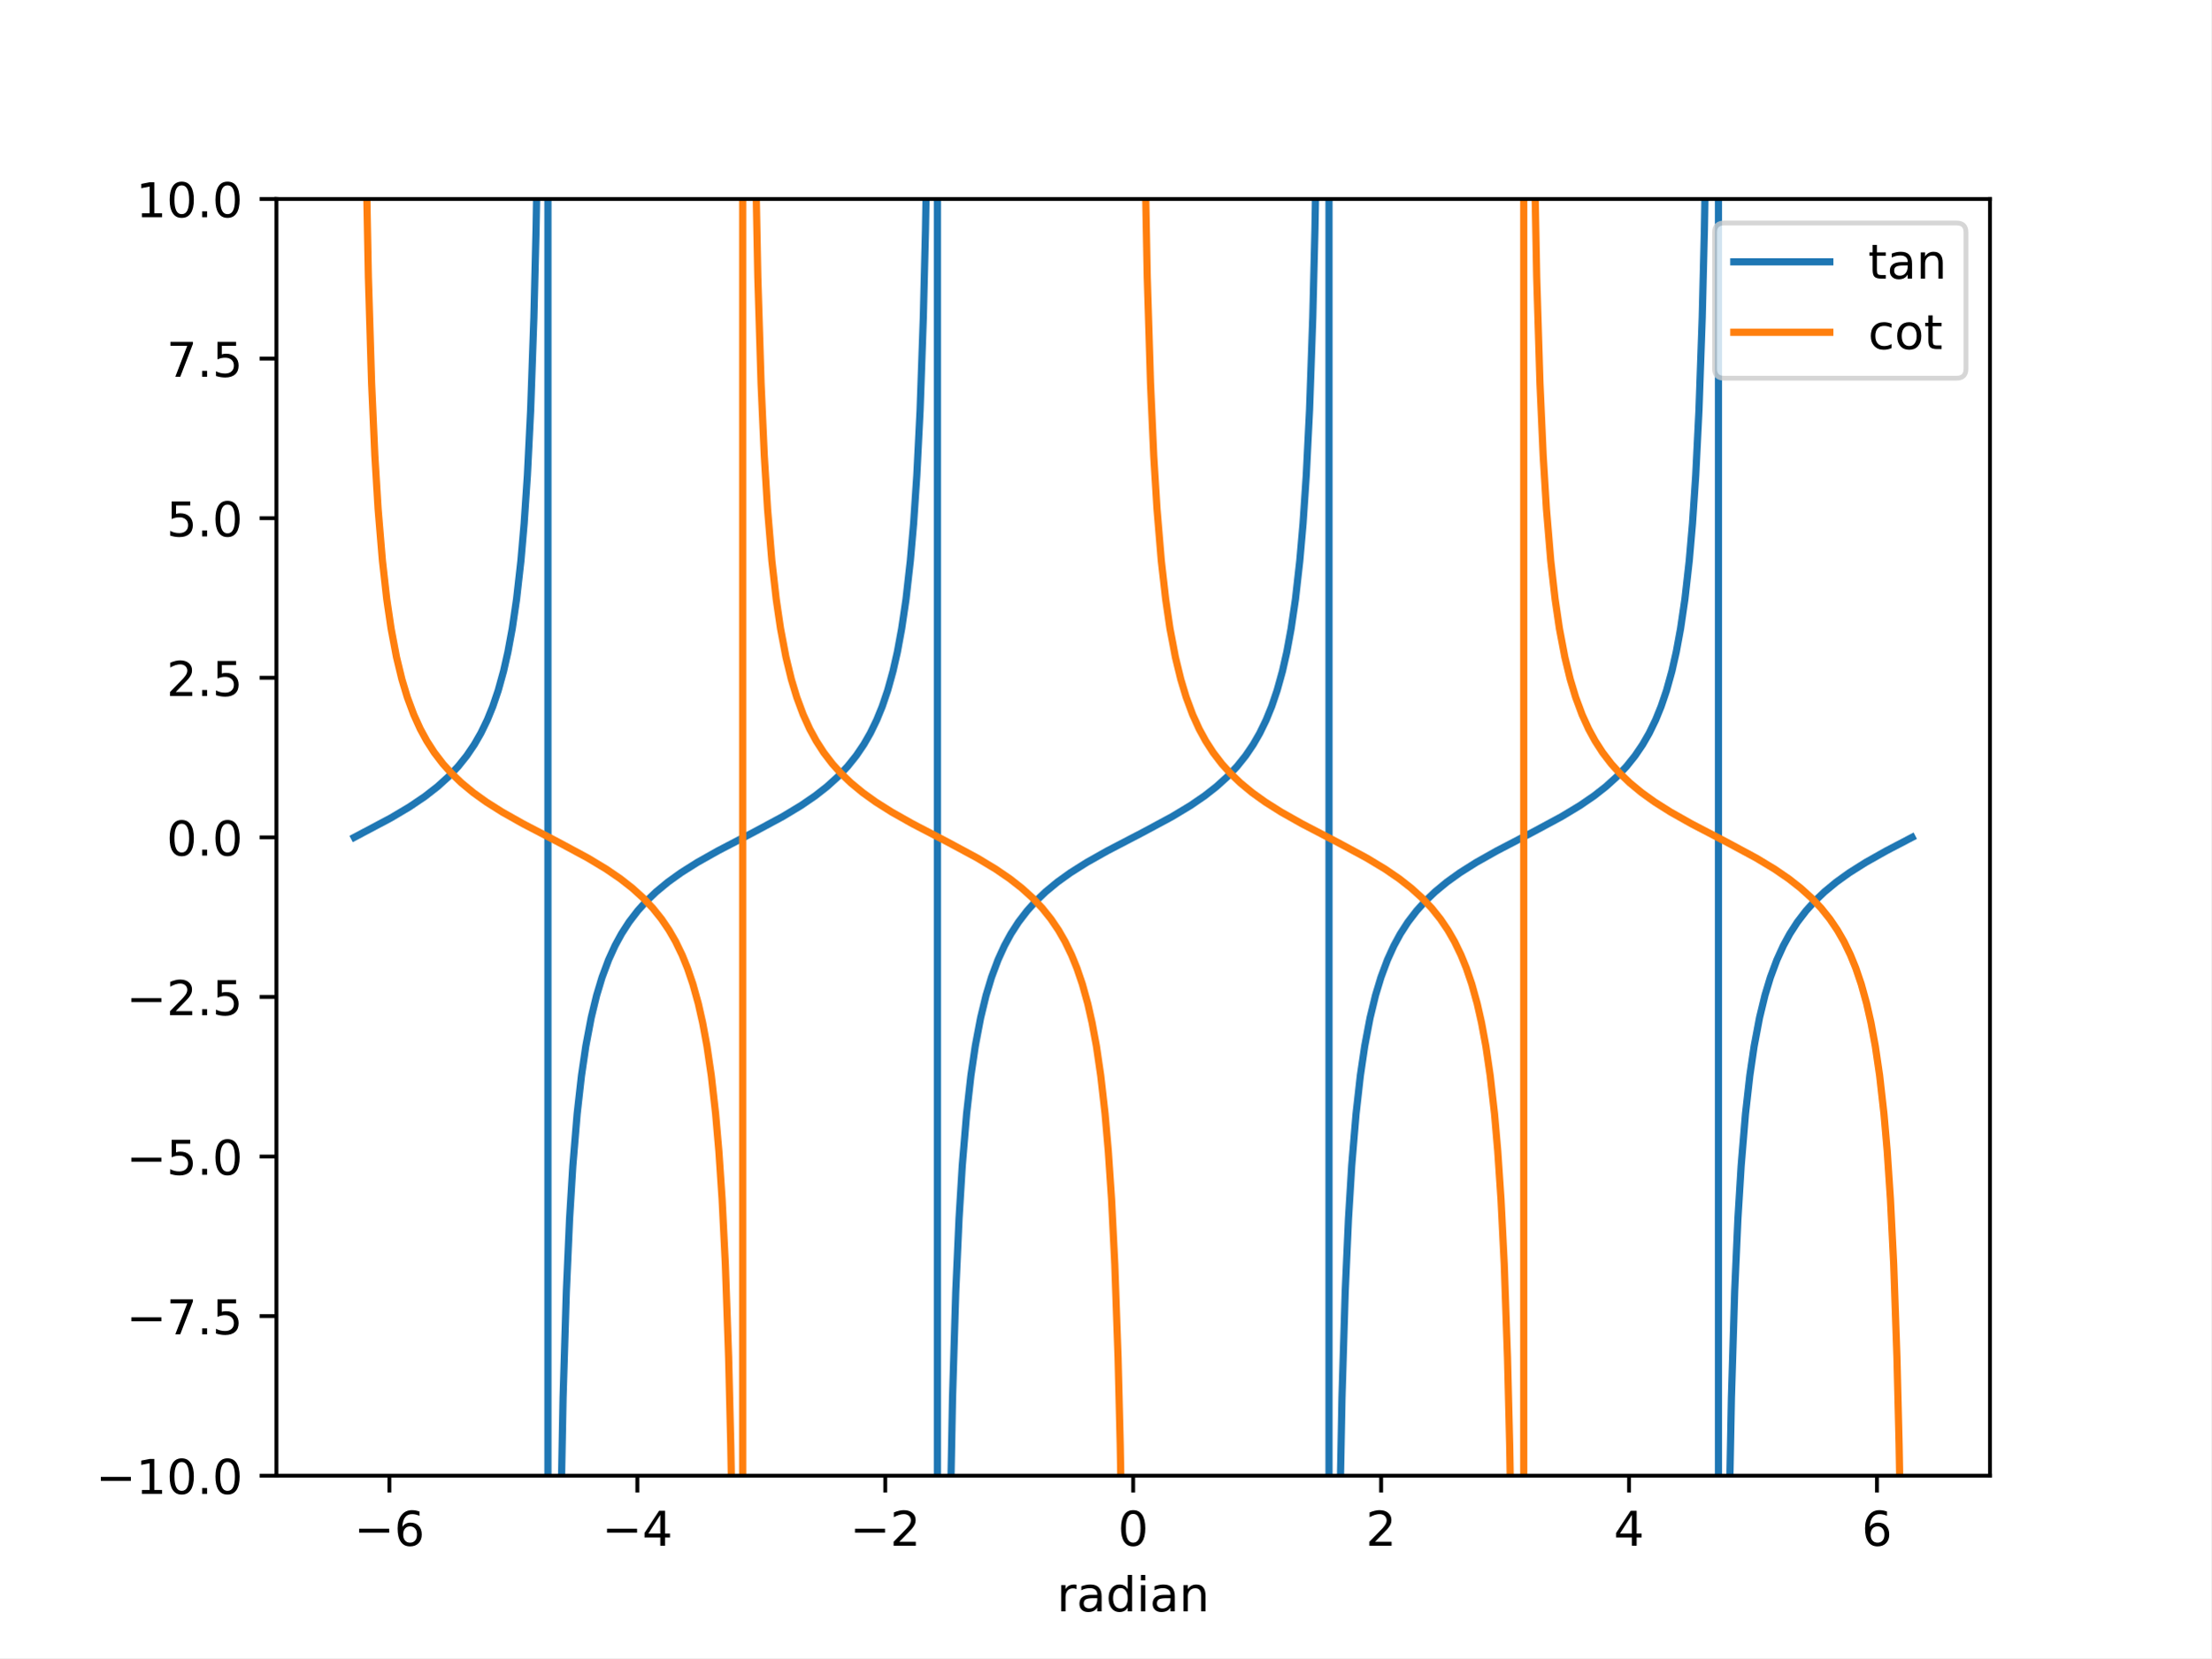
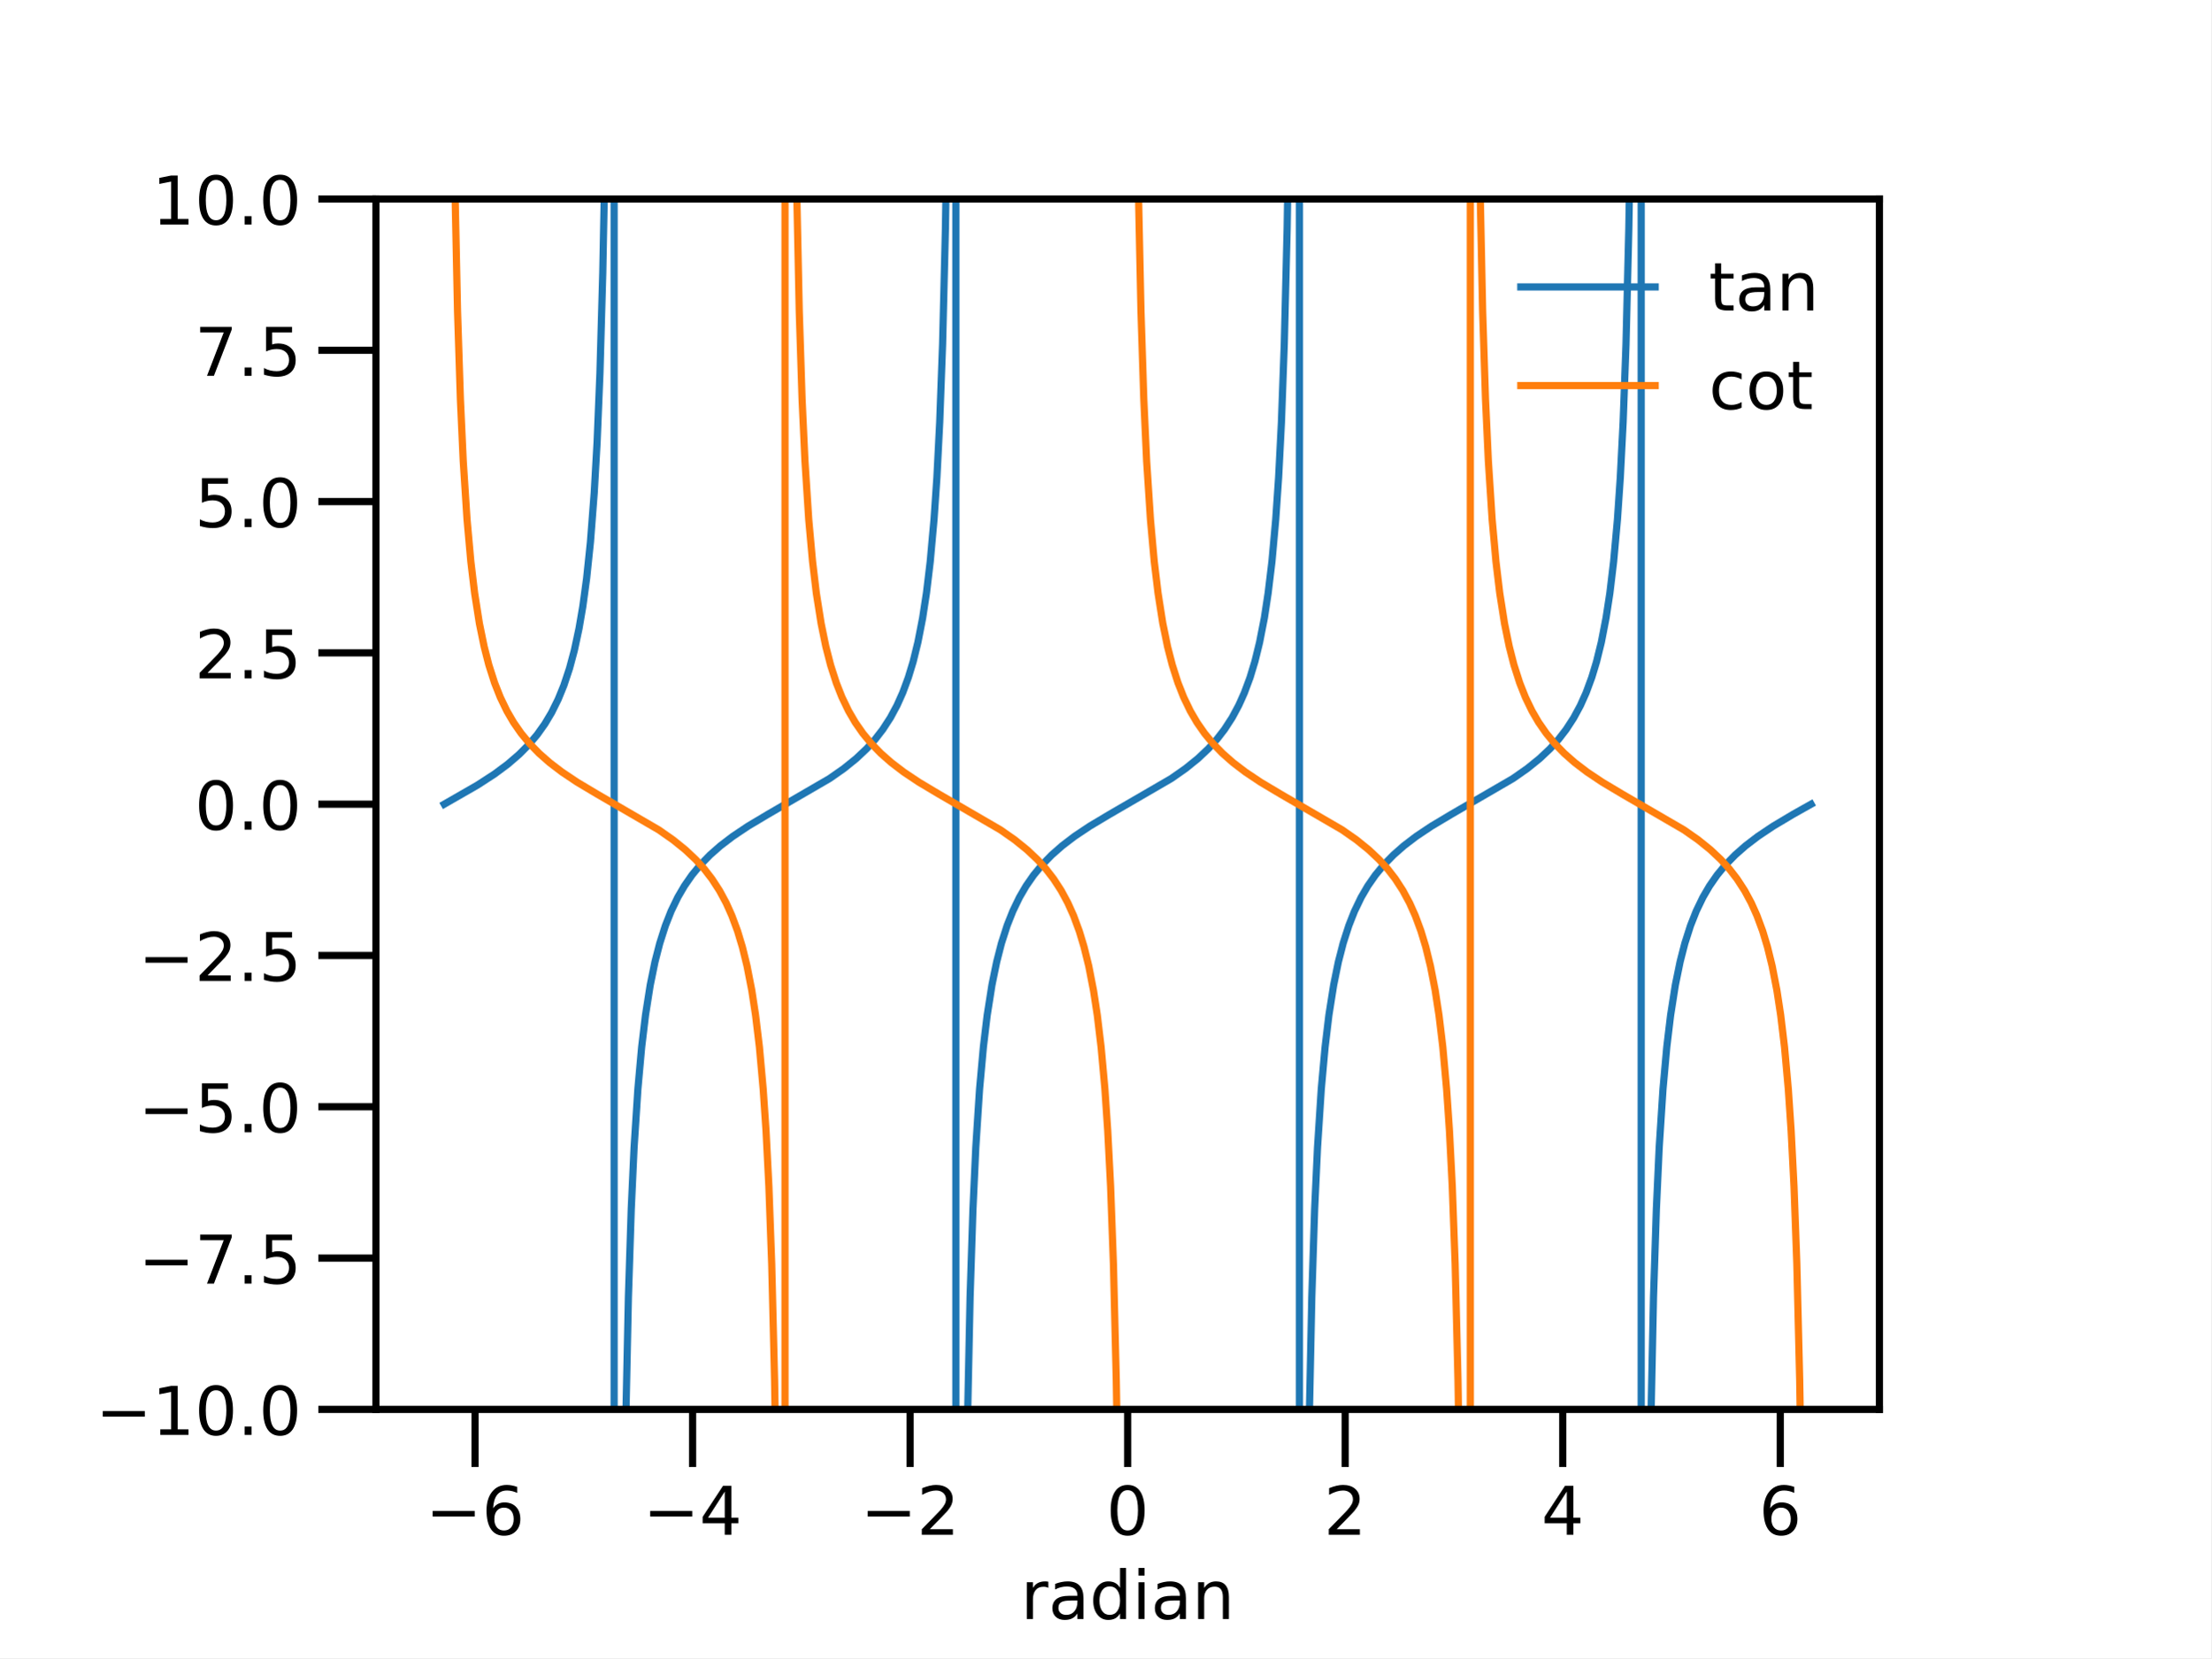
<svg xmlns="http://www.w3.org/2000/svg" xmlns:xlink="http://www.w3.org/1999/xlink" height="345.6pt" version="1.1" viewBox="0 0 460.8 345.6" width="460.8pt">
  <defs>
    <style type="text/css">
*{stroke-linecap:butt;stroke-linejoin:round;}
  </style>
  </defs>
  <g id="figure_1">
    <g id="patch_1">
      <path d="M 0 345.6  L 460.8 345.6  L 460.8 0  L 0 0  z " style="fill:#ffffff;" />
    </g>
    <g id="axes_1">
      <g id="patch_2">
-         <path d="M 57.6 307.584  L 414.72 307.584  L 414.72 41.472  L 57.6 41.472  z " style="fill:#ffffff;" />
+         <path d="M 78.336 293.76  L 391.68 293.76  L 391.68 41.472  L 78.336 41.472  z " style="fill:#ffffff;" />
      </g>
      <g id="matplotlib.axis_1">
        <g id="xtick_1">
          <g id="line2d_1">
            <defs>
-               <path d="M 0 0  L 0 3.5  " id="m9b5b4bb586" style="stroke:#000000;stroke-width:0.8;" />
-             </defs>
-             <g>
-               <use style="stroke:#000000;stroke-width:0.8;" x="81.149" xlink:href="#m9b5b4bb586" y="307.584" />
+               <path d="M 0 0  L 0 12  " id="m5633c70236" style="stroke:#000000;stroke-width:1.5;" />
+             </defs>
+             <g>
+               <use style="stroke:#000000;stroke-width:1.5;" x="98.998" xlink:href="#m5633c70236" y="293.76" />
            </g>
          </g>
          <g id="text_1">
            <defs>
              <path d="M 10.594 35.5  L 73.188 35.5  L 73.188 27.203  L 10.594 27.203  z " id="DejaVuSans-8722" />
              <path d="M 33.016 40.375  Q 26.375 40.375 22.484 35.828  Q 18.609 31.297 18.609 23.391  Q 18.609 15.531 22.484 10.953  Q 26.375 6.391 33.016 6.391  Q 39.656 6.391 43.531 10.953  Q 47.406 15.531 47.406 23.391  Q 47.406 31.297 43.531 35.828  Q 39.656 40.375 33.016 40.375  z M 52.594 71.297  L 52.594 62.312  Q 48.875 64.062 45.094 64.984  Q 41.312 65.922 37.594 65.922  Q 27.828 65.922 22.672 59.328  Q 17.531 52.734 16.797 39.406  Q 19.672 43.656 24.016 45.922  Q 28.375 48.188 33.594 48.188  Q 44.578 48.188 50.953 41.516  Q 57.328 34.859 57.328 23.391  Q 57.328 12.156 50.688 5.359  Q 44.047 -1.422 33.016 -1.422  Q 20.359 -1.422 13.672 8.266  Q 6.984 17.969 6.984 36.375  Q 6.984 53.656 15.188 63.938  Q 23.391 74.219 37.203 74.219  Q 40.922 74.219 44.703 73.484  Q 48.484 72.75 52.594 71.297  z " id="DejaVuSans-54" />
            </defs>
-             <g transform="translate(73.77778 322.1824)scale(0.1 -0.1)">
+             <g transform="translate(88.67871 319.8978)scale(0.14 -0.14)">
              <use xlink:href="#DejaVuSans-8722" />
              <use x="83.789" xlink:href="#DejaVuSans-54" />
            </g>
          </g>
        </g>
        <g id="xtick_2">
          <g id="line2d_2">
            <g>
-               <use style="stroke:#000000;stroke-width:0.8;" x="132.819" xlink:href="#m9b5b4bb586" y="307.584" />
+               <use style="stroke:#000000;stroke-width:1.5;" x="144.335" xlink:href="#m5633c70236" y="293.76" />
            </g>
          </g>
          <g id="text_2">
            <defs>
              <path d="M 37.797 64.312  L 12.891 25.391  L 37.797 25.391  z M 35.203 72.906  L 47.609 72.906  L 47.609 25.391  L 58.016 25.391  L 58.016 17.188  L 47.609 17.188  L 47.609 0  L 37.797 0  L 37.797 17.188  L 4.891 17.188  L 4.891 26.703  z " id="DejaVuSans-52" />
            </defs>
-             <g transform="translate(125.4482 322.1824)scale(0.1 -0.1)">
+             <g transform="translate(134.0153 319.8978)scale(0.14 -0.14)">
              <use xlink:href="#DejaVuSans-8722" />
              <use x="83.789" xlink:href="#DejaVuSans-52" />
            </g>
          </g>
        </g>
        <g id="xtick_3">
          <g id="line2d_3">
            <g>
-               <use style="stroke:#000000;stroke-width:0.8;" x="184.49" xlink:href="#m9b5b4bb586" y="307.584" />
+               <use style="stroke:#000000;stroke-width:1.5;" x="189.671" xlink:href="#m5633c70236" y="293.76" />
            </g>
          </g>
          <g id="text_3">
            <defs>
              <path d="M 19.188 8.297  L 53.609 8.297  L 53.609 0  L 7.328 0  L 7.328 8.297  Q 12.938 14.109 22.625 23.891  Q 32.328 33.688 34.812 36.531  Q 39.547 41.844 41.422 45.531  Q 43.312 49.219 43.312 52.781  Q 43.312 58.594 39.234 62.25  Q 35.156 65.922 28.609 65.922  Q 23.969 65.922 18.812 64.312  Q 13.672 62.703 7.812 59.422  L 7.812 69.391  Q 13.766 71.781 18.938 73  Q 24.125 74.219 28.422 74.219  Q 39.75 74.219 46.484 68.547  Q 53.219 62.891 53.219 53.422  Q 53.219 48.922 51.531 44.891  Q 49.859 40.875 45.406 35.406  Q 44.188 33.984 37.641 27.219  Q 31.109 20.453 19.188 8.297  z " id="DejaVuSans-50" />
            </defs>
-             <g transform="translate(177.1185 322.1824)scale(0.1 -0.1)">
+             <g transform="translate(179.3519 319.8978)scale(0.14 -0.14)">
              <use xlink:href="#DejaVuSans-8722" />
              <use x="83.789" xlink:href="#DejaVuSans-50" />
            </g>
          </g>
        </g>
        <g id="xtick_4">
          <g id="line2d_4">
            <g>
-               <use style="stroke:#000000;stroke-width:0.8;" x="236.16" xlink:href="#m9b5b4bb586" y="307.584" />
+               <use style="stroke:#000000;stroke-width:1.5;" x="235.008" xlink:href="#m5633c70236" y="293.76" />
            </g>
          </g>
          <g id="text_4">
            <defs>
              <path d="M 31.781 66.406  Q 24.172 66.406 20.328 58.906  Q 16.5 51.422 16.5 36.375  Q 16.5 21.391 20.328 13.891  Q 24.172 6.391 31.781 6.391  Q 39.453 6.391 43.281 13.891  Q 47.125 21.391 47.125 36.375  Q 47.125 51.422 43.281 58.906  Q 39.453 66.406 31.781 66.406  z M 31.781 74.219  Q 44.047 74.219 50.516 64.516  Q 56.984 54.828 56.984 36.375  Q 56.984 17.969 50.516 8.266  Q 44.047 -1.422 31.781 -1.422  Q 19.531 -1.422 13.062 8.266  Q 6.594 17.969 6.594 36.375  Q 6.594 54.828 13.062 64.516  Q 19.531 74.219 31.781 74.219  z " id="DejaVuSans-48" />
            </defs>
-             <g transform="translate(232.9787 322.1824)scale(0.1 -0.1)">
+             <g transform="translate(230.5542 319.8978)scale(0.14 -0.14)">
              <use xlink:href="#DejaVuSans-48" />
            </g>
          </g>
        </g>
        <g id="xtick_5">
          <g id="line2d_5">
            <g>
-               <use style="stroke:#000000;stroke-width:0.8;" x="287.83" xlink:href="#m9b5b4bb586" y="307.584" />
+               <use style="stroke:#000000;stroke-width:1.5;" x="280.345" xlink:href="#m5633c70236" y="293.76" />
            </g>
          </g>
          <g id="text_5">
-             <g transform="translate(284.6491 322.1824)scale(0.1 -0.1)">
+             <g transform="translate(275.8908 319.8978)scale(0.14 -0.14)">
              <use xlink:href="#DejaVuSans-50" />
            </g>
          </g>
        </g>
        <g id="xtick_6">
          <g id="line2d_6">
            <g>
-               <use style="stroke:#000000;stroke-width:0.8;" x="339.501" xlink:href="#m9b5b4bb586" y="307.584" />
+               <use style="stroke:#000000;stroke-width:1.5;" x="325.681" xlink:href="#m5633c70236" y="293.76" />
            </g>
          </g>
          <g id="text_6">
-             <g transform="translate(336.3195 322.1824)scale(0.1 -0.1)">
+             <g transform="translate(321.2274 319.8978)scale(0.14 -0.14)">
              <use xlink:href="#DejaVuSans-52" />
            </g>
          </g>
        </g>
        <g id="xtick_7">
          <g id="line2d_7">
            <g>
-               <use style="stroke:#000000;stroke-width:0.8;" x="391.171" xlink:href="#m9b5b4bb586" y="307.584" />
+               <use style="stroke:#000000;stroke-width:1.5;" x="371.018" xlink:href="#m5633c70236" y="293.76" />
            </g>
          </g>
          <g id="text_7">
-             <g transform="translate(387.9899 322.1824)scale(0.1 -0.1)">
+             <g transform="translate(366.564 319.8978)scale(0.14 -0.14)">
              <use xlink:href="#DejaVuSans-54" />
            </g>
          </g>
        </g>
        <g id="text_8">
          <defs>
            <path d="M 41.109 46.297  Q 39.594 47.172 37.812 47.578  Q 36.031 48 33.891 48  Q 26.266 48 22.188 43.047  Q 18.109 38.094 18.109 28.812  L 18.109 0  L 9.078 0  L 9.078 54.688  L 18.109 54.688  L 18.109 46.188  Q 20.953 51.172 25.484 53.578  Q 30.031 56 36.531 56  Q 37.453 56 38.578 55.875  Q 39.703 55.766 41.062 55.516  z " id="DejaVuSans-114" />
            <path d="M 34.281 27.484  Q 23.391 27.484 19.188 25  Q 14.984 22.516 14.984 16.5  Q 14.984 11.719 18.141 8.906  Q 21.297 6.109 26.703 6.109  Q 34.188 6.109 38.703 11.406  Q 43.219 16.703 43.219 25.484  L 43.219 27.484  z M 52.203 31.203  L 52.203 0  L 43.219 0  L 43.219 8.297  Q 40.141 3.328 35.547 0.953  Q 30.953 -1.422 24.312 -1.422  Q 15.922 -1.422 10.953 3.297  Q 6 8.016 6 15.922  Q 6 25.141 12.172 29.828  Q 18.359 34.516 30.609 34.516  L 43.219 34.516  L 43.219 35.406  Q 43.219 41.609 39.141 45  Q 35.062 48.391 27.688 48.391  Q 23 48.391 18.547 47.266  Q 14.109 46.141 10.016 43.891  L 10.016 52.203  Q 14.938 54.109 19.578 55.047  Q 24.219 56 28.609 56  Q 40.484 56 46.344 49.844  Q 52.203 43.703 52.203 31.203  z " id="DejaVuSans-97" />
            <path d="M 45.406 46.391  L 45.406 75.984  L 54.391 75.984  L 54.391 0  L 45.406 0  L 45.406 8.203  Q 42.578 3.328 38.25 0.953  Q 33.938 -1.422 27.875 -1.422  Q 17.969 -1.422 11.734 6.484  Q 5.516 14.406 5.516 27.297  Q 5.516 40.188 11.734 48.094  Q 17.969 56 27.875 56  Q 33.938 56 38.25 53.625  Q 42.578 51.266 45.406 46.391  z M 14.797 27.297  Q 14.797 17.391 18.875 11.75  Q 22.953 6.109 30.078 6.109  Q 37.203 6.109 41.297 11.75  Q 45.406 17.391 45.406 27.297  Q 45.406 37.203 41.297 42.844  Q 37.203 48.484 30.078 48.484  Q 22.953 48.484 18.875 42.844  Q 14.797 37.203 14.797 27.297  z " id="DejaVuSans-100" />
            <path d="M 9.422 54.688  L 18.406 54.688  L 18.406 0  L 9.422 0  z M 9.422 75.984  L 18.406 75.984  L 18.406 64.594  L 9.422 64.594  z " id="DejaVuSans-105" />
            <path d="M 54.891 33.016  L 54.891 0  L 45.906 0  L 45.906 32.719  Q 45.906 40.484 42.875 44.328  Q 39.844 48.188 33.797 48.188  Q 26.516 48.188 22.312 43.547  Q 18.109 38.922 18.109 30.906  L 18.109 0  L 9.078 0  L 9.078 54.688  L 18.109 54.688  L 18.109 46.188  Q 21.344 51.125 25.703 53.562  Q 30.078 56 35.797 56  Q 45.219 56 50.047 50.172  Q 54.891 44.344 54.891 33.016  z " id="DejaVuSans-110" />
          </defs>
-           <g transform="translate(220.2444 335.8606)scale(0.1 -0.1)">
+           <g transform="translate(212.7261 337.4472)scale(0.14 -0.14)">
            <use xlink:href="#DejaVuSans-114" />
            <use x="41.113" xlink:href="#DejaVuSans-97" />
            <use x="102.393" xlink:href="#DejaVuSans-100" />
            <use x="165.869" xlink:href="#DejaVuSans-105" />
            <use x="193.652" xlink:href="#DejaVuSans-97" />
            <use x="254.932" xlink:href="#DejaVuSans-110" />
          </g>
        </g>
      </g>
      <g id="matplotlib.axis_2">
        <g id="ytick_1">
          <g id="line2d_8">
            <defs>
-               <path d="M 0 0  L -3.5 0  " id="m5218bc6e6f" style="stroke:#000000;stroke-width:0.8;" />
-             </defs>
-             <g>
-               <use style="stroke:#000000;stroke-width:0.8;" x="57.6" xlink:href="#m5218bc6e6f" y="307.584" />
+               <path d="M 0 0  L -12 0  " id="m440cbfae28" style="stroke:#000000;stroke-width:1.5;" />
+             </defs>
+             <g>
+               <use style="stroke:#000000;stroke-width:1.5;" x="78.336" xlink:href="#m440cbfae28" y="293.76" />
            </g>
          </g>
          <g id="text_9">
            <defs>
              <path d="M 12.406 8.297  L 28.516 8.297  L 28.516 63.922  L 10.984 60.406  L 10.984 69.391  L 28.422 72.906  L 38.281 72.906  L 38.281 8.297  L 54.391 8.297  L 54.391 0  L 12.406 0  z " id="DejaVuSans-49" />
              <path d="M 10.688 12.406  L 21 12.406  L 21 0  L 10.688 0  z " id="DejaVuSans-46" />
            </defs>
-             <g transform="translate(19.95469 311.3832)scale(0.1 -0.1)">
+             <g transform="translate(19.93256 299.0789)scale(0.14 -0.14)">
              <use xlink:href="#DejaVuSans-8722" />
              <use x="83.789" xlink:href="#DejaVuSans-49" />
              <use x="147.412" xlink:href="#DejaVuSans-48" />
              <use x="211.035" xlink:href="#DejaVuSans-46" />
              <use x="242.822" xlink:href="#DejaVuSans-48" />
            </g>
          </g>
        </g>
        <g id="ytick_2">
          <g id="line2d_9">
            <g>
-               <use style="stroke:#000000;stroke-width:0.8;" x="57.6" xlink:href="#m5218bc6e6f" y="274.32" />
+               <use style="stroke:#000000;stroke-width:1.5;" x="78.336" xlink:href="#m440cbfae28" y="262.224" />
            </g>
          </g>
          <g id="text_10">
            <defs>
              <path d="M 8.203 72.906  L 55.078 72.906  L 55.078 68.703  L 28.609 0  L 18.312 0  L 43.219 64.594  L 8.203 64.594  z " id="DejaVuSans-55" />
              <path d="M 10.797 72.906  L 49.516 72.906  L 49.516 64.594  L 19.828 64.594  L 19.828 46.734  Q 21.969 47.469 24.109 47.828  Q 26.266 48.188 28.422 48.188  Q 40.625 48.188 47.75 41.5  Q 54.891 34.812 54.891 23.391  Q 54.891 11.625 47.562 5.094  Q 40.234 -1.422 26.906 -1.422  Q 22.312 -1.422 17.547 -0.641  Q 12.797 0.141 7.719 1.703  L 7.719 11.625  Q 12.109 9.234 16.797 8.062  Q 21.484 6.891 26.703 6.891  Q 35.156 6.891 40.078 11.328  Q 45.016 15.766 45.016 23.391  Q 45.016 31 40.078 35.438  Q 35.156 39.891 26.703 39.891  Q 22.75 39.891 18.812 39.016  Q 14.891 38.141 10.797 36.281  z " id="DejaVuSans-53" />
            </defs>
-             <g transform="translate(26.31719 278.1192)scale(0.1 -0.1)">
+             <g transform="translate(28.84006 267.5429)scale(0.14 -0.14)">
              <use xlink:href="#DejaVuSans-8722" />
              <use x="83.789" xlink:href="#DejaVuSans-55" />
              <use x="147.412" xlink:href="#DejaVuSans-46" />
              <use x="179.199" xlink:href="#DejaVuSans-53" />
            </g>
          </g>
        </g>
        <g id="ytick_3">
          <g id="line2d_10">
            <g>
-               <use style="stroke:#000000;stroke-width:0.8;" x="57.6" xlink:href="#m5218bc6e6f" y="241.056" />
+               <use style="stroke:#000000;stroke-width:1.5;" x="78.336" xlink:href="#m440cbfae28" y="230.688" />
            </g>
          </g>
          <g id="text_11">
-             <g transform="translate(26.31719 244.8552)scale(0.1 -0.1)">
+             <g transform="translate(28.84006 236.0069)scale(0.14 -0.14)">
              <use xlink:href="#DejaVuSans-8722" />
              <use x="83.789" xlink:href="#DejaVuSans-53" />
              <use x="147.412" xlink:href="#DejaVuSans-46" />
              <use x="179.199" xlink:href="#DejaVuSans-48" />
            </g>
          </g>
        </g>
        <g id="ytick_4">
          <g id="line2d_11">
            <g>
-               <use style="stroke:#000000;stroke-width:0.8;" x="57.6" xlink:href="#m5218bc6e6f" y="207.792" />
+               <use style="stroke:#000000;stroke-width:1.5;" x="78.336" xlink:href="#m440cbfae28" y="199.152" />
            </g>
          </g>
          <g id="text_12">
-             <g transform="translate(26.31719 211.5912)scale(0.1 -0.1)">
+             <g transform="translate(28.84006 204.4709)scale(0.14 -0.14)">
              <use xlink:href="#DejaVuSans-8722" />
              <use x="83.789" xlink:href="#DejaVuSans-50" />
              <use x="147.412" xlink:href="#DejaVuSans-46" />
              <use x="179.199" xlink:href="#DejaVuSans-53" />
            </g>
          </g>
        </g>
        <g id="ytick_5">
          <g id="line2d_12">
            <g>
-               <use style="stroke:#000000;stroke-width:0.8;" x="57.6" xlink:href="#m5218bc6e6f" y="174.528" />
+               <use style="stroke:#000000;stroke-width:1.5;" x="78.336" xlink:href="#m440cbfae28" y="167.616" />
            </g>
          </g>
          <g id="text_13">
-             <g transform="translate(34.69687 178.3272)scale(0.1 -0.1)">
+             <g transform="translate(40.57162 172.9349)scale(0.14 -0.14)">
              <use xlink:href="#DejaVuSans-48" />
              <use x="63.623" xlink:href="#DejaVuSans-46" />
              <use x="95.41" xlink:href="#DejaVuSans-48" />
            </g>
          </g>
        </g>
        <g id="ytick_6">
          <g id="line2d_13">
            <g>
-               <use style="stroke:#000000;stroke-width:0.8;" x="57.6" xlink:href="#m5218bc6e6f" y="141.264" />
+               <use style="stroke:#000000;stroke-width:1.5;" x="78.336" xlink:href="#m440cbfae28" y="136.08" />
            </g>
          </g>
          <g id="text_14">
-             <g transform="translate(34.69687 145.0632)scale(0.1 -0.1)">
+             <g transform="translate(40.57162 141.3989)scale(0.14 -0.14)">
              <use xlink:href="#DejaVuSans-50" />
              <use x="63.623" xlink:href="#DejaVuSans-46" />
              <use x="95.41" xlink:href="#DejaVuSans-53" />
            </g>
          </g>
        </g>
        <g id="ytick_7">
          <g id="line2d_14">
            <g>
-               <use style="stroke:#000000;stroke-width:0.8;" x="57.6" xlink:href="#m5218bc6e6f" y="108" />
+               <use style="stroke:#000000;stroke-width:1.5;" x="78.336" xlink:href="#m440cbfae28" y="104.544" />
            </g>
          </g>
          <g id="text_15">
-             <g transform="translate(34.69687 111.7992)scale(0.1 -0.1)">
+             <g transform="translate(40.57162 109.8629)scale(0.14 -0.14)">
              <use xlink:href="#DejaVuSans-53" />
              <use x="63.623" xlink:href="#DejaVuSans-46" />
              <use x="95.41" xlink:href="#DejaVuSans-48" />
            </g>
          </g>
        </g>
        <g id="ytick_8">
          <g id="line2d_15">
            <g>
-               <use style="stroke:#000000;stroke-width:0.8;" x="57.6" xlink:href="#m5218bc6e6f" y="74.736" />
+               <use style="stroke:#000000;stroke-width:1.5;" x="78.336" xlink:href="#m440cbfae28" y="73.008" />
            </g>
          </g>
          <g id="text_16">
-             <g transform="translate(34.69687 78.53522)scale(0.1 -0.1)">
+             <g transform="translate(40.57162 78.32691)scale(0.14 -0.14)">
              <use xlink:href="#DejaVuSans-55" />
              <use x="63.623" xlink:href="#DejaVuSans-46" />
              <use x="95.41" xlink:href="#DejaVuSans-53" />
            </g>
          </g>
        </g>
        <g id="ytick_9">
          <g id="line2d_16">
            <g>
-               <use style="stroke:#000000;stroke-width:0.8;" x="57.6" xlink:href="#m5218bc6e6f" y="41.472" />
+               <use style="stroke:#000000;stroke-width:1.5;" x="78.336" xlink:href="#m440cbfae28" y="41.472" />
            </g>
          </g>
          <g id="text_17">
-             <g transform="translate(28.33438 45.27122)scale(0.1 -0.1)">
+             <g transform="translate(31.66412 46.79091)scale(0.14 -0.14)">
              <use xlink:href="#DejaVuSans-49" />
              <use x="63.623" xlink:href="#DejaVuSans-48" />
              <use x="127.246" xlink:href="#DejaVuSans-46" />
              <use x="159.033" xlink:href="#DejaVuSans-48" />
            </g>
          </g>
        </g>
      </g>
      <g id="line2d_17">
-         <path clip-path="url(#p82973f238e)" d="M 73.833 174.528  L 81.498 170.46  L 85.331 168.182  L 88.487 166.051  L 91.193 163.944  L 93.447 161.901  L 95.476 159.751  L 97.28 157.498  L 98.858 155.168  L 100.211 152.815  L 101.564 150.022  L 102.691 147.247  L 103.818 143.927  L 104.945 139.866  L 105.847 135.886  L 106.749 131.007  L 107.651 124.871  L 108.553 116.895  L 109.229 109.129  L 109.905 99.068  L 110.582 85.498  L 111.258 66.163  L 111.709 47.934  L 112.16 22.444  L 112.454 -1  M 114.189 -1  L 114.189 346.6  M 116.412 346.6  L 116.669 326.612  L 117.345 291.31  L 118.022 269.202  L 118.698 254.039  L 119.375 242.979  L 120.276 232.161  L 121.178 224.185  L 122.08 218.049  L 123.207 212.102  L 124.335 207.461  L 125.462 203.724  L 126.815 200.088  L 128.167 197.116  L 129.52 194.631  L 131.098 192.185  L 132.902 189.834  L 134.705 187.834  L 136.735 185.892  L 139.215 183.845  L 141.92 181.903  L 145.302 179.769  L 149.585 177.356  L 157.025 173.481  L 163.113 170.205  L 166.945 167.894  L 169.876 165.887  L 172.356 163.944  L 174.611 161.901  L 176.64 159.751  L 178.444 157.498  L 180.022 155.168  L 181.375 152.815  L 182.727 150.022  L 183.855 147.247  L 184.982 143.927  L 186.109 139.866  L 187.011 135.886  L 187.913 131.007  L 188.815 124.871  L 189.716 116.895  L 190.393 109.129  L 191.069 99.068  L 191.745 85.498  L 192.422 66.163  L 192.873 47.934  L 193.324 22.444  L 193.618 -1  M 195.353 -1  L 195.353 346.6  M 197.575 346.6  L 197.833 326.612  L 198.509 291.31  L 199.185 269.202  L 199.862 254.039  L 200.538 242.979  L 201.44 232.161  L 202.342 224.185  L 203.244 218.049  L 204.371 212.102  L 205.498 207.461  L 206.625 203.724  L 207.978 200.088  L 209.331 197.116  L 210.684 194.631  L 212.262 192.185  L 214.065 189.834  L 215.869 187.834  L 217.898 185.892  L 220.378 183.845  L 223.084 181.903  L 226.465 179.769  L 230.749 177.356  L 238.189 173.481  L 244.276 170.205  L 248.109 167.894  L 251.04 165.887  L 253.52 163.944  L 255.775 161.901  L 257.804 159.751  L 259.607 157.498  L 261.185 155.168  L 262.538 152.815  L 263.891 150.022  L 265.018 147.247  L 266.145 143.927  L 267.273 139.866  L 268.175 135.886  L 269.076 131.007  L 269.978 124.871  L 270.88 116.895  L 271.556 109.129  L 272.233 99.068  L 272.909 85.498  L 273.585 66.163  L 274.036 47.934  L 274.487 22.444  L 274.781 -1  M 276.967 -1  L 276.967 346.6  M 278.739 346.6  L 278.996 326.612  L 279.673 291.31  L 280.349 269.202  L 281.025 254.039  L 281.702 242.979  L 282.604 232.161  L 283.505 224.185  L 284.407 218.049  L 285.535 212.102  L 286.662 207.461  L 287.789 203.724  L 289.142 200.088  L 290.495 197.116  L 291.847 194.631  L 293.425 192.185  L 295.229 189.834  L 297.033 187.834  L 299.062 185.892  L 301.542 183.845  L 304.247 181.903  L 307.629 179.769  L 311.913 177.356  L 319.353 173.481  L 325.44 170.205  L 329.273 167.894  L 332.204 165.887  L 334.684 163.944  L 336.938 161.901  L 338.967 159.751  L 340.771 157.498  L 342.349 155.168  L 343.702 152.815  L 345.055 150.022  L 346.182 147.247  L 347.309 143.927  L 348.436 139.866  L 349.338 135.886  L 350.24 131.007  L 351.142 124.871  L 352.044 116.895  L 352.72 109.129  L 353.396 99.068  L 354.073 85.498  L 354.749 66.163  L 355.2 47.934  L 355.651 22.444  L 355.945 -1  M 358.131 -1  L 358.131 346.6  M 359.903 346.6  L 360.16 326.612  L 360.836 291.31  L 361.513 269.202  L 362.189 254.039  L 362.865 242.979  L 363.767 232.161  L 364.669 224.185  L 365.571 218.049  L 366.698 212.102  L 367.825 207.461  L 368.953 203.724  L 370.305 200.088  L 371.658 197.116  L 373.011 194.631  L 374.589 192.185  L 376.393 189.834  L 378.196 187.834  L 380.225 185.892  L 382.705 183.845  L 385.411 181.903  L 388.793 179.769  L 393.076 177.356  L 398.487 174.528  L 398.487 174.528  " style="fill:none;stroke:#1f77b4;stroke-linecap:square;stroke-width:1.5;" />
+         <path clip-path="url(#p7410310243)" d="M 92.579 167.616  L 99.503 163.639  L 103.063 161.327  L 105.833 159.267  L 108.207 157.217  L 110.185 155.22  L 111.965 153.105  L 113.548 150.876  L 114.932 148.558  L 116.317 145.767  L 117.504 142.859  L 118.691 139.284  L 119.68 135.592  L 120.669 130.981  L 121.46 126.356  L 122.252 120.538  L 123.043 112.977  L 123.834 102.721  L 124.428 92.235  L 125.021 77.86  L 125.615 56.901  L 126.01 36.61  L 126.488 -1  M 127.988 -1  L 127.988 346.6  M 129.783 346.6  L 130.362 298.622  L 130.956 270.352  L 131.549 252.021  L 132.143 239.156  L 132.934 226.962  L 133.725 218.21  L 134.516 211.608  L 135.505 205.316  L 136.495 200.478  L 137.484 196.627  L 138.671 192.917  L 139.857 189.912  L 141.242 187.04  L 142.627 184.663  L 144.209 182.386  L 145.99 180.23  L 147.968 178.201  L 150.144 176.286  L 152.716 174.323  L 155.881 172.207  L 160.035 169.727  L 172.893 162.262  L 175.86 160.186  L 178.432 158.11  L 180.608 156.057  L 182.388 154.089  L 183.971 152.039  L 185.553 149.601  L 186.938 147.031  L 188.125 144.383  L 189.312 141.169  L 190.301 137.898  L 191.29 133.877  L 192.279 128.793  L 193.071 123.624  L 193.862 117.022  L 194.653 108.27  L 195.247 99.555  L 195.84 87.972  L 196.433 71.8  L 197.027 47.598  L 197.423 23.433  L 197.702 -1  M 199.203 -1  L 199.203 346.6  M 200.997 346.6  L 201.577 298.622  L 202.17 270.352  L 202.764 252.021  L 203.357 239.156  L 204.148 226.962  L 204.94 218.21  L 205.731 211.608  L 206.72 205.316  L 207.709 200.478  L 208.698 196.627  L 209.885 192.917  L 211.072 189.912  L 212.457 187.04  L 213.841 184.663  L 215.424 182.386  L 217.204 180.23  L 219.183 178.201  L 221.359 176.286  L 223.93 174.323  L 227.095 172.207  L 231.249 169.727  L 244.108 162.262  L 247.075 160.186  L 249.647 158.11  L 251.823 156.057  L 253.603 154.089  L 255.185 152.039  L 256.768 149.601  L 258.153 147.031  L 259.34 144.383  L 260.527 141.169  L 261.516 137.898  L 262.505 133.877  L 263.494 128.793  L 264.285 123.624  L 265.076 117.022  L 265.868 108.27  L 266.461 99.555  L 267.055 87.972  L 267.648 71.8  L 268.241 47.598  L 268.637 23.433  L 268.917 -1  M 270.813 -1  L 270.813 346.6  M 272.212 346.6  L 272.791 298.622  L 273.385 270.352  L 273.978 252.021  L 274.572 239.156  L 275.363 226.962  L 276.154 218.21  L 276.945 211.608  L 277.935 205.316  L 278.924 200.478  L 279.913 196.627  L 281.1 192.917  L 282.287 189.912  L 283.671 187.04  L 285.056 184.663  L 286.639 182.386  L 288.419 180.23  L 290.397 178.201  L 292.573 176.286  L 295.145 174.323  L 298.31 172.207  L 302.464 169.727  L 315.322 162.262  L 318.289 160.186  L 320.861 158.11  L 323.037 156.057  L 324.817 154.089  L 326.4 152.039  L 327.983 149.601  L 329.367 147.031  L 330.554 144.383  L 331.741 141.169  L 332.73 137.898  L 333.719 133.877  L 334.708 128.793  L 335.5 123.624  L 336.291 117.022  L 337.082 108.27  L 337.676 99.555  L 338.269 87.972  L 338.863 71.8  L 339.456 47.598  L 339.852 23.433  L 340.131 -1  M 342.028 -1  L 342.028 346.6  M 343.426 346.6  L 344.006 298.622  L 344.599 270.352  L 345.193 252.021  L 345.786 239.156  L 346.577 226.962  L 347.369 218.21  L 348.16 211.608  L 349.149 205.316  L 350.138 200.478  L 351.127 196.627  L 352.314 192.917  L 353.501 189.912  L 354.886 187.04  L 356.271 184.663  L 357.853 182.386  L 359.633 180.23  L 361.612 178.201  L 363.788 176.286  L 366.359 174.323  L 369.524 172.207  L 373.679 169.727  L 377.437 167.616  L 377.437 167.616  " style="fill:none;stroke:#1f77b4;stroke-linecap:square;stroke-width:1.5;" />
      </g>
      <g id="line2d_18">
-         <path clip-path="url(#p82973f238e)" d="M 75.793 -1  L 76.087 22.444  L 76.764 57.746  L 77.44 79.854  L 78.116 95.017  L 78.793 106.077  L 79.695 116.895  L 80.596 124.871  L 81.498 131.007  L 82.625 136.954  L 83.753 141.595  L 84.88 145.332  L 86.233 148.968  L 87.585 151.94  L 88.938 154.425  L 90.516 156.871  L 92.32 159.222  L 94.124 161.222  L 96.153 163.164  L 98.633 165.211  L 101.338 167.153  L 104.72 169.287  L 109.004 171.7  L 116.444 175.575  L 122.531 178.851  L 126.364 181.162  L 129.295 183.169  L 131.775 185.112  L 134.029 187.155  L 136.058 189.305  L 137.862 191.558  L 139.44 193.888  L 140.793 196.241  L 142.145 199.034  L 143.273 201.809  L 144.4 205.129  L 145.527 209.19  L 146.429 213.17  L 147.331 218.049  L 148.233 224.185  L 149.135 232.161  L 149.811 239.927  L 150.487 249.988  L 151.164 263.558  L 151.84 282.893  L 152.291 301.122  L 152.742 326.612  L 152.999 346.6  M 154.771 346.6  L 154.771 -1  M 156.957 -1  L 157.251 22.444  L 157.927 57.746  L 158.604 79.854  L 159.28 95.017  L 159.956 106.077  L 160.858 116.895  L 161.76 124.871  L 162.662 131.007  L 163.789 136.954  L 164.916 141.595  L 166.044 145.332  L 167.396 148.968  L 168.749 151.94  L 170.102 154.425  L 171.68 156.871  L 173.484 159.222  L 175.287 161.222  L 177.316 163.164  L 179.796 165.211  L 182.502 167.153  L 185.884 169.287  L 190.167 171.7  L 197.607 175.575  L 203.695 178.851  L 207.527 181.162  L 210.458 183.169  L 212.938 185.112  L 215.193 187.155  L 217.222 189.305  L 219.025 191.558  L 220.604 193.888  L 221.956 196.241  L 223.309 199.034  L 224.436 201.809  L 225.564 205.129  L 226.691 209.19  L 227.593 213.17  L 228.495 218.049  L 229.396 224.185  L 230.298 232.161  L 230.975 239.927  L 231.651 249.988  L 232.327 263.558  L 233.004 282.893  L 233.455 301.122  L 233.905 326.612  L 234.163 346.6  M 238.12 -1  L 238.415 22.444  L 239.091 57.746  L 239.767 79.854  L 240.444 95.017  L 241.12 106.077  L 242.022 116.895  L 242.924 124.871  L 243.825 131.007  L 244.953 136.954  L 246.08 141.595  L 247.207 145.332  L 248.56 148.968  L 249.913 151.94  L 251.265 154.425  L 252.844 156.871  L 254.647 159.222  L 256.451 161.222  L 258.48 163.164  L 260.96 165.211  L 263.665 167.153  L 267.047 169.287  L 271.331 171.7  L 278.771 175.575  L 284.858 178.851  L 288.691 181.162  L 291.622 183.169  L 294.102 185.112  L 296.356 187.155  L 298.385 189.305  L 300.189 191.558  L 301.767 193.888  L 303.12 196.241  L 304.473 199.034  L 305.6 201.809  L 306.727 205.129  L 307.855 209.19  L 308.756 213.17  L 309.658 218.049  L 310.56 224.185  L 311.462 232.161  L 312.138 239.927  L 312.815 249.988  L 313.491 263.558  L 314.167 282.893  L 314.618 301.122  L 315.069 326.612  L 315.327 346.6  M 317.549 346.6  L 317.549 -1  M 319.284 -1  L 319.578 22.444  L 320.255 57.746  L 320.931 79.854  L 321.607 95.017  L 322.284 106.077  L 323.185 116.895  L 324.087 124.871  L 324.989 131.007  L 326.116 136.954  L 327.244 141.595  L 328.371 145.332  L 329.724 148.968  L 331.076 151.94  L 332.429 154.425  L 334.007 156.871  L 335.811 159.222  L 337.615 161.222  L 339.644 163.164  L 342.124 165.211  L 344.829 167.153  L 348.211 169.287  L 352.495 171.7  L 359.935 175.575  L 366.022 178.851  L 369.855 181.162  L 372.785 183.169  L 375.265 185.112  L 377.52 187.155  L 379.549 189.305  L 381.353 191.558  L 382.931 193.888  L 384.284 196.241  L 385.636 199.034  L 386.764 201.809  L 387.891 205.129  L 389.018 209.19  L 389.92 213.17  L 390.822 218.049  L 391.724 224.185  L 392.625 232.161  L 393.302 239.927  L 393.978 249.988  L 394.655 263.558  L 395.331 282.893  L 395.782 301.122  L 396.233 326.612  L 396.49 346.6  L 396.49 346.6  " style="fill:none;stroke:#ff7f0e;stroke-linecap:square;stroke-width:1.5;" />
+         <path clip-path="url(#p7410310243)" d="M 94.277 -1  L 94.755 36.61  L 95.348 64.88  L 95.942 83.211  L 96.535 96.076  L 97.327 108.27  L 98.118 117.022  L 98.909 123.624  L 99.898 129.916  L 100.887 134.754  L 101.876 138.605  L 103.063 142.315  L 104.25 145.32  L 105.635 148.192  L 107.02 150.569  L 108.602 152.846  L 110.383 155.002  L 112.361 157.031  L 114.537 158.946  L 117.108 160.909  L 120.273 163.025  L 124.428 165.505  L 137.286 172.97  L 140.253 175.046  L 142.825 177.122  L 145.001 179.175  L 146.781 181.143  L 148.364 183.193  L 149.946 185.631  L 151.331 188.201  L 152.518 190.849  L 153.705 194.063  L 154.694 197.334  L 155.683 201.355  L 156.672 206.439  L 157.463 211.608  L 158.255 218.21  L 159.046 226.962  L 159.639 235.677  L 160.233 247.26  L 160.826 263.432  L 161.42 287.634  L 161.815 311.799  L 162.197 346.6  M 163.596 346.6  L 163.596 -1  M 165.492 -1  L 165.969 36.61  L 166.563 64.88  L 167.156 83.211  L 167.75 96.076  L 168.541 108.27  L 169.332 117.022  L 170.124 123.624  L 171.113 129.916  L 172.102 134.754  L 173.091 138.605  L 174.278 142.315  L 175.465 145.32  L 176.849 148.192  L 178.234 150.569  L 179.817 152.846  L 181.597 155.002  L 183.575 157.031  L 185.751 158.946  L 188.323 160.909  L 191.488 163.025  L 195.642 165.505  L 208.5 172.97  L 211.468 175.046  L 214.039 177.122  L 216.215 179.175  L 217.996 181.143  L 219.578 183.193  L 221.161 185.631  L 222.545 188.201  L 223.732 190.849  L 224.919 194.063  L 225.908 197.334  L 226.897 201.355  L 227.887 206.439  L 228.678 211.608  L 229.469 218.21  L 230.26 226.962  L 230.854 235.677  L 231.447 247.26  L 232.041 263.432  L 232.634 287.634  L 233.03 311.799  L 233.412 346.6  M 236.706 -1  L 237.184 36.61  L 237.777 64.88  L 238.371 83.211  L 238.964 96.076  L 239.756 108.27  L 240.547 117.022  L 241.338 123.624  L 242.327 129.916  L 243.316 134.754  L 244.305 138.605  L 245.492 142.315  L 246.679 145.32  L 248.064 148.192  L 249.449 150.569  L 251.031 152.846  L 252.812 155.002  L 254.79 157.031  L 256.966 158.946  L 259.537 160.909  L 262.703 163.025  L 266.857 165.505  L 279.715 172.97  L 282.682 175.046  L 285.254 177.122  L 287.43 179.175  L 289.21 181.143  L 290.793 183.193  L 292.375 185.631  L 293.76 188.201  L 294.947 190.849  L 296.134 194.063  L 297.123 197.334  L 298.112 201.355  L 299.101 206.439  L 299.892 211.608  L 300.684 218.21  L 301.475 226.962  L 302.068 235.677  L 302.662 247.26  L 303.255 263.432  L 303.849 287.634  L 304.244 311.799  L 304.626 346.6  M 306.42 346.6  L 306.42 -1  M 307.921 -1  L 308.399 36.61  L 308.992 64.88  L 309.585 83.211  L 310.179 96.076  L 310.97 108.27  L 311.761 117.022  L 312.553 123.624  L 313.542 129.916  L 314.531 134.754  L 315.52 138.605  L 316.707 142.315  L 317.894 145.32  L 319.279 148.192  L 320.663 150.569  L 322.246 152.846  L 324.026 155.002  L 326.004 157.031  L 328.18 158.946  L 330.752 160.909  L 333.917 163.025  L 338.071 165.505  L 350.929 172.97  L 353.897 175.046  L 356.468 177.122  L 358.644 179.175  L 360.425 181.143  L 362.007 183.193  L 363.59 185.631  L 364.975 188.201  L 366.161 190.849  L 367.348 194.063  L 368.337 197.334  L 369.327 201.355  L 370.316 206.439  L 371.107 211.608  L 371.898 218.21  L 372.689 226.962  L 373.283 235.677  L 373.876 247.26  L 374.47 263.432  L 375.063 287.634  L 375.459 311.799  L 375.841 346.6  L 375.841 346.6  " style="fill:none;stroke:#ff7f0e;stroke-linecap:square;stroke-width:1.5;" />
      </g>
      <g id="patch_3">
-         <path d="M 57.6 307.584  L 57.6 41.472  " style="fill:none;stroke:#000000;stroke-linecap:square;stroke-linejoin:miter;stroke-width:0.8;" />
+         <path d="M 78.336 293.76  L 78.336 41.472  " style="fill:none;stroke:#000000;stroke-linecap:square;stroke-linejoin:miter;stroke-width:1.5;" />
      </g>
      <g id="patch_4">
-         <path d="M 414.72 307.584  L 414.72 41.472  " style="fill:none;stroke:#000000;stroke-linecap:square;stroke-linejoin:miter;stroke-width:0.8;" />
+         <path d="M 391.68 293.76  L 391.68 41.472  " style="fill:none;stroke:#000000;stroke-linecap:square;stroke-linejoin:miter;stroke-width:1.5;" />
      </g>
      <g id="patch_5">
-         <path d="M 57.6 307.584  L 414.72 307.584  " style="fill:none;stroke:#000000;stroke-linecap:square;stroke-linejoin:miter;stroke-width:0.8;" />
+         <path d="M 78.336 293.76  L 391.68 293.76  " style="fill:none;stroke:#000000;stroke-linecap:square;stroke-linejoin:miter;stroke-width:1.5;" />
      </g>
      <g id="patch_6">
-         <path d="M 57.6 41.472  L 414.72 41.472  " style="fill:none;stroke:#000000;stroke-linecap:square;stroke-linejoin:miter;stroke-width:0.8;" />
+         <path d="M 78.336 41.472  L 391.68 41.472  " style="fill:none;stroke:#000000;stroke-linecap:square;stroke-linejoin:miter;stroke-width:1.5;" />
      </g>
      <g id="legend_1">
        <g id="patch_7">
-           <path d="M 359.334 78.828  L 407.72 78.828  Q 409.72 78.828 409.72 76.828  L 409.72 48.472  Q 409.72 46.472 407.72 46.472  L 359.334 46.472  Q 357.334 46.472 357.334 48.472  L 357.334 76.828  Q 357.334 78.828 359.334 78.828  z " style="fill:#ffffff;opacity:0.8;stroke:#cccccc;stroke-linejoin:miter;" />
+           <path d="M 314.14 93.771  L 381.88 93.771  Q 384.68 93.771 384.68 90.971  L 384.68 51.272  Q 384.68 48.472 381.88 48.472  L 314.14 48.472  Q 311.34 48.472 311.34 51.272  L 311.34 90.971  Q 311.34 93.771 314.14 93.771  z " style="fill:none;opacity:0;" />
        </g>
        <g id="line2d_19">
-           <path d="M 361.334 54.57  L 381.334 54.57  " style="fill:none;stroke:#1f77b4;stroke-linecap:square;stroke-width:1.5;" />
+           <path d="M 316.94 59.81  L 344.94 59.81  " style="fill:none;stroke:#1f77b4;stroke-linecap:square;stroke-width:1.5;" />
        </g>
        <g id="line2d_20" />
        <g id="text_18">
          <defs>
            <path d="M 18.312 70.219  L 18.312 54.688  L 36.812 54.688  L 36.812 47.703  L 18.312 47.703  L 18.312 18.016  Q 18.312 11.328 20.141 9.422  Q 21.969 7.516 27.594 7.516  L 36.812 7.516  L 36.812 0  L 27.594 0  Q 17.188 0 13.234 3.875  Q 9.281 7.766 9.281 18.016  L 9.281 47.703  L 2.688 47.703  L 2.688 54.688  L 9.281 54.688  L 9.281 70.219  z " id="DejaVuSans-116" />
          </defs>
-           <g transform="translate(389.3341 58.07044)scale(0.1 -0.1)">
+           <g transform="translate(356.1397 64.70981)scale(0.14 -0.14)">
            <use xlink:href="#DejaVuSans-116" />
            <use x="39.209" xlink:href="#DejaVuSans-97" />
            <use x="100.488" xlink:href="#DejaVuSans-110" />
          </g>
        </g>
        <g id="line2d_21">
-           <path d="M 361.334 69.249  L 381.334 69.249  " style="fill:none;stroke:#ff7f0e;stroke-linecap:square;stroke-width:1.5;" />
+           <path d="M 316.94 80.359  L 344.94 80.359  " style="fill:none;stroke:#ff7f0e;stroke-linecap:square;stroke-width:1.5;" />
        </g>
        <g id="line2d_22" />
        <g id="text_19">
          <defs>
            <path d="M 48.781 52.594  L 48.781 44.188  Q 44.969 46.297 41.141 47.344  Q 37.312 48.391 33.406 48.391  Q 24.656 48.391 19.812 42.844  Q 14.984 37.312 14.984 27.297  Q 14.984 17.281 19.812 11.734  Q 24.656 6.203 33.406 6.203  Q 37.312 6.203 41.141 7.25  Q 44.969 8.297 48.781 10.406  L 48.781 2.094  Q 45.016 0.344 40.984 -0.531  Q 36.969 -1.422 32.422 -1.422  Q 20.062 -1.422 12.781 6.344  Q 5.516 14.109 5.516 27.297  Q 5.516 40.672 12.859 48.328  Q 20.219 56 33.016 56  Q 37.156 56 41.109 55.141  Q 45.062 54.297 48.781 52.594  z " id="DejaVuSans-99" />
            <path d="M 30.609 48.391  Q 23.391 48.391 19.188 42.75  Q 14.984 37.109 14.984 27.297  Q 14.984 17.484 19.156 11.844  Q 23.344 6.203 30.609 6.203  Q 37.797 6.203 41.984 11.859  Q 46.188 17.531 46.188 27.297  Q 46.188 37.016 41.984 42.703  Q 37.797 48.391 30.609 48.391  z M 30.609 56  Q 42.328 56 49.016 48.375  Q 55.719 40.766 55.719 27.297  Q 55.719 13.875 49.016 6.219  Q 42.328 -1.422 30.609 -1.422  Q 18.844 -1.422 12.172 6.219  Q 5.516 13.875 5.516 27.297  Q 5.516 40.766 12.172 48.375  Q 18.844 56 30.609 56  z " id="DejaVuSans-111" />
          </defs>
-           <g transform="translate(389.3341 72.74856)scale(0.1 -0.1)">
+           <g transform="translate(356.1397 85.25919)scale(0.14 -0.14)">
            <use xlink:href="#DejaVuSans-99" />
            <use x="54.98" xlink:href="#DejaVuSans-111" />
            <use x="116.162" xlink:href="#DejaVuSans-116" />
          </g>
        </g>
      </g>
    </g>
  </g>
  <defs>
-     <clipPath id="p82973f238e">
-       <rect height="266.112" width="357.12" x="57.6" y="41.472" />
+     <clipPath id="p7410310243">
+       <rect height="252.288" width="313.344" x="78.336" y="41.472" />
    </clipPath>
  </defs>
</svg>
